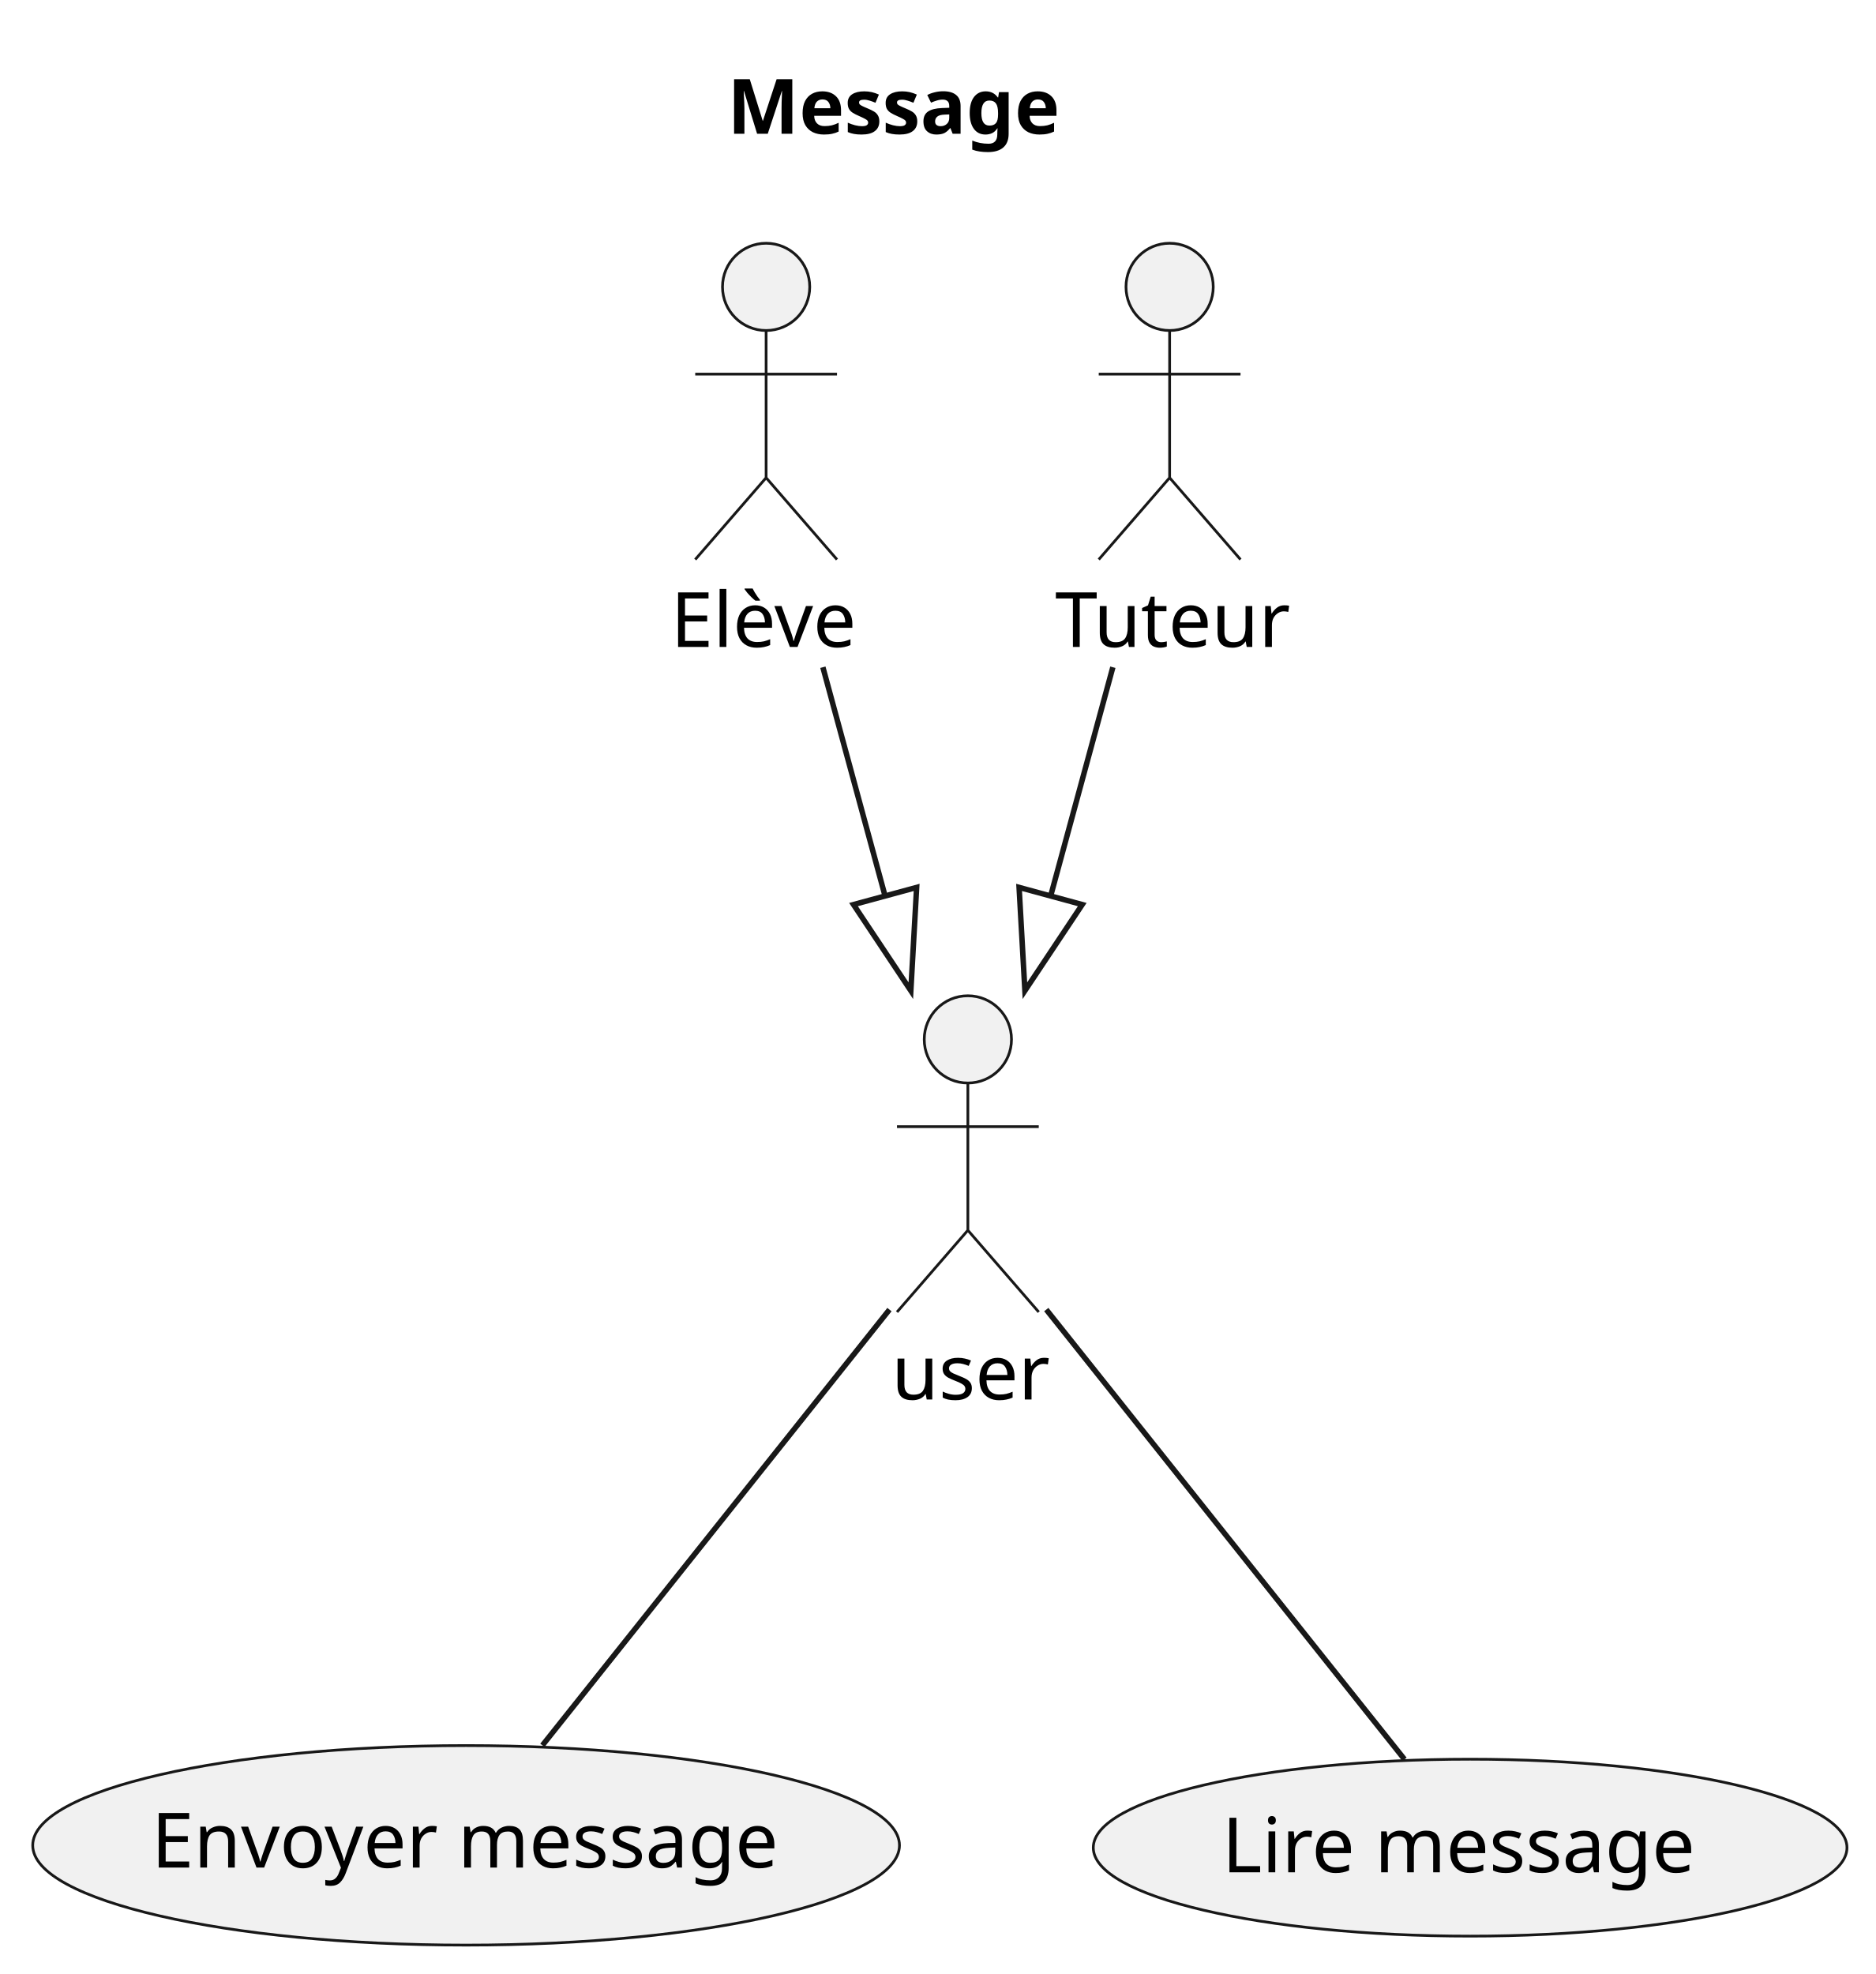
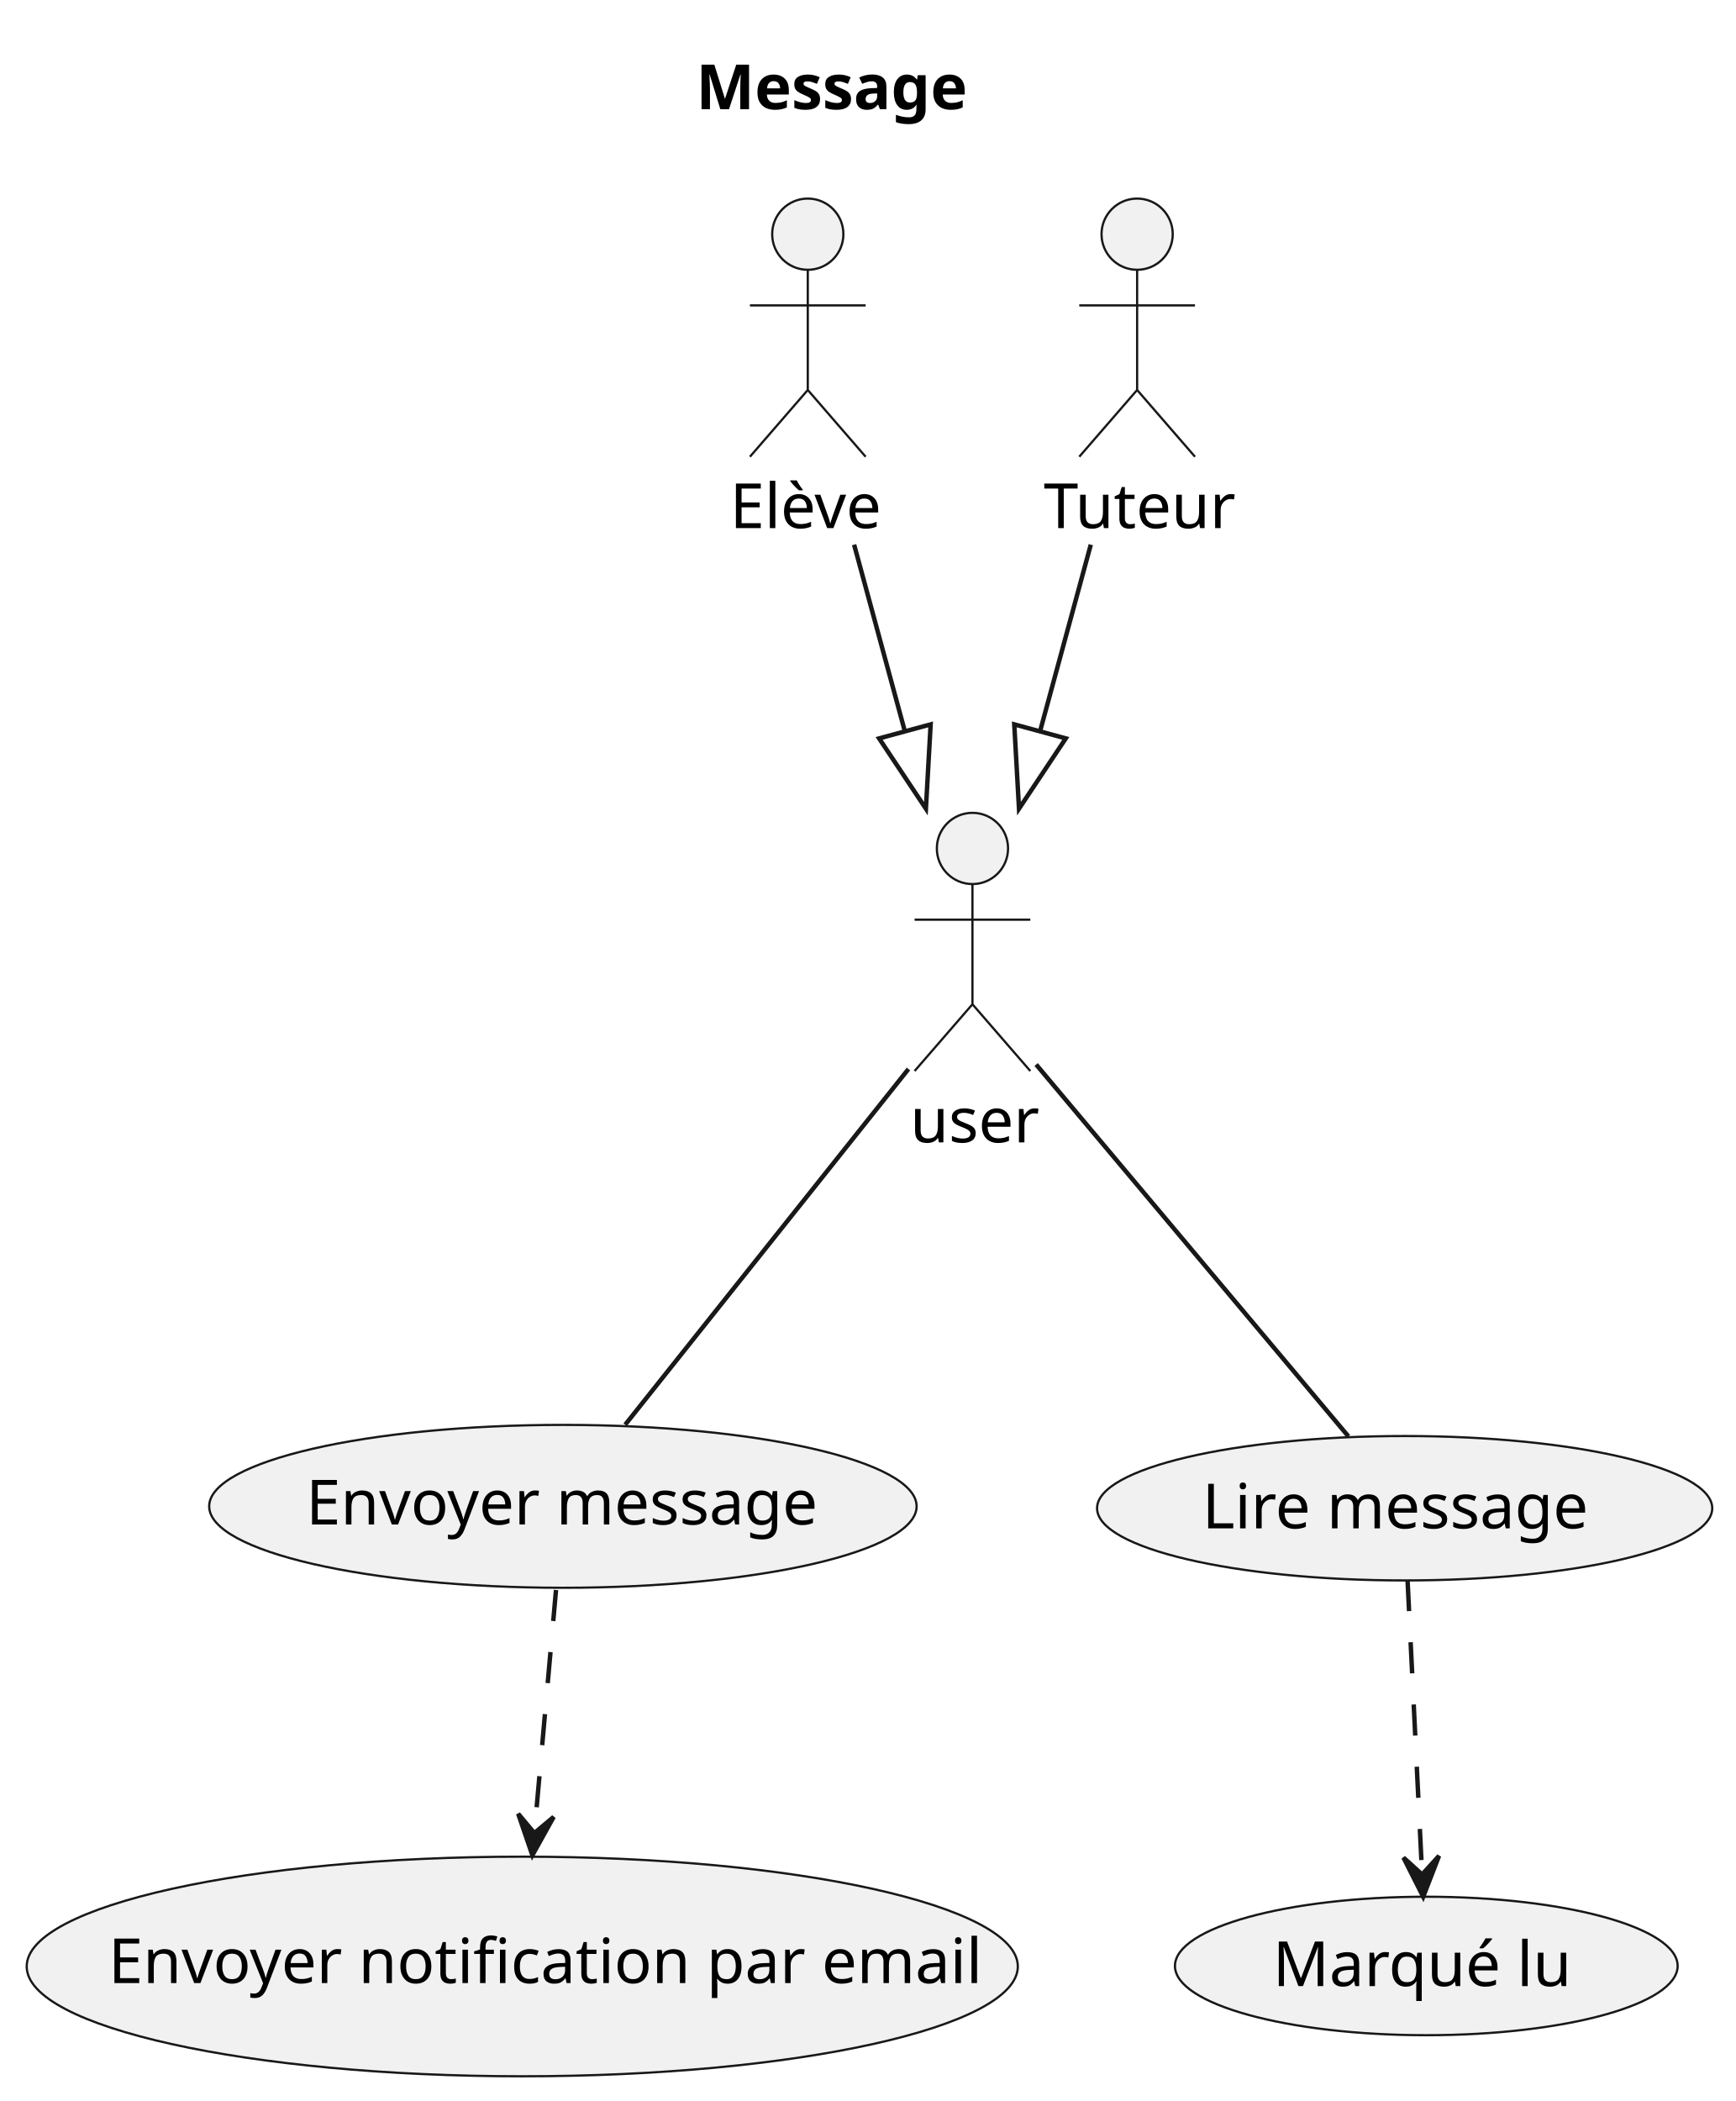
- <svg xmlns="http://www.w3.org/2000/svg" contentStyleType="text/css" height="362px" preserveAspectRatio="none" style="width:344px;height:362px;background:#FFFFFF;" version="1.1" viewBox="0 0 344 362" width="344px" zoomAndPan="magnify">
+ <svg xmlns="http://www.w3.org/2000/svg" contentStyleType="text/css" height="472px" preserveAspectRatio="none" style="width:390px;height:472px;background:#FFFFFF;" version="1.1" viewBox="0 0 390 472" width="390px" zoomAndPan="magnify">
  <defs />
  <g>
-     <text fill="#000000" font-family="sans-serif" font-size="14" font-weight="bold" lengthAdjust="spacing" textLength="64" x="133.362" y="24.533">Message</text>
+     <text fill="#000000" font-family="sans-serif" font-size="14" font-weight="bold" lengthAdjust="spacing" textLength="64" x="156.362" y="24.533">Message</text>
    <g id="elem_student">
-       <ellipse cx="140.5" cy="52.609" fill="#F1F1F1" rx="8" ry="8" style="stroke:#181818;stroke-width:0.5;" />
-       <path d="M140.5,60.609 L140.5,87.609 M127.5,68.609 L153.5,68.609 M140.5,87.609 L127.5,102.609 M140.5,87.609 L153.5,102.609 " fill="none" style="stroke:#181818;stroke-width:0.5;" />
-       <text fill="#000000" font-family="sans-serif" font-size="14" lengthAdjust="spacing" textLength="35" x="123" y="118.643">Elève</text>
+       <ellipse cx="181.5" cy="52.609" fill="#F1F1F1" rx="8" ry="8" style="stroke:#181818;stroke-width:0.5;" />
+       <path d="M181.5,60.609 L181.5,87.609 M168.5,68.609 L194.5,68.609 M181.5,87.609 L168.5,102.609 M181.5,87.609 L194.5,102.609 " fill="none" style="stroke:#181818;stroke-width:0.5;" />
+       <text fill="#000000" font-family="sans-serif" font-size="14" lengthAdjust="spacing" textLength="35" x="164" y="118.643">Elève</text>
    </g>
    <g id="elem_tutor">
-       <ellipse cx="214.5" cy="52.609" fill="#F1F1F1" rx="8" ry="8" style="stroke:#181818;stroke-width:0.5;" />
-       <path d="M214.5,60.609 L214.5,87.609 M201.5,68.609 L227.5,68.609 M214.5,87.609 L201.5,102.609 M214.5,87.609 L227.5,102.609 " fill="none" style="stroke:#181818;stroke-width:0.5;" />
-       <text fill="#000000" font-family="sans-serif" font-size="14" lengthAdjust="spacing" textLength="42" x="193.5" y="118.643">Tuteur</text>
+       <ellipse cx="255.5" cy="52.609" fill="#F1F1F1" rx="8" ry="8" style="stroke:#181818;stroke-width:0.5;" />
+       <path d="M255.5,60.609 L255.5,87.609 M242.5,68.609 L268.5,68.609 M255.5,87.609 L242.5,102.609 M255.5,87.609 L268.5,102.609 " fill="none" style="stroke:#181818;stroke-width:0.5;" />
+       <text fill="#000000" font-family="sans-serif" font-size="14" lengthAdjust="spacing" textLength="42" x="234.5" y="118.643">Tuteur</text>
    </g>
    <g id="elem_send_message">
-       <ellipse cx="85.478" cy="338.405" fill="#F1F1F1" rx="79.478" ry="18.296" style="stroke:#181818;stroke-width:0.5;" />
-       <text fill="#000000" font-family="sans-serif" font-size="14" lengthAdjust="spacing" textLength="113" x="27.756" y="342.48">Envoyer message</text>
+       <ellipse cx="126.478" cy="338.405" fill="#F1F1F1" rx="79.478" ry="18.296" style="stroke:#181818;stroke-width:0.5;" />
+       <text fill="#000000" font-family="sans-serif" font-size="14" lengthAdjust="spacing" textLength="113" x="68.756" y="342.48">Envoyer message</text>
    </g>
    <g id="elem_read_message">
-       <ellipse cx="269.612" cy="338.832" fill="#F1F1F1" rx="69.112" ry="16.222" style="stroke:#181818;stroke-width:0.5;" />
-       <text fill="#000000" font-family="sans-serif" font-size="14" lengthAdjust="spacing" textLength="85" x="224.112" y="343.348">Lire message</text>
+       <ellipse cx="315.612" cy="338.832" fill="#F1F1F1" rx="69.112" ry="16.222" style="stroke:#181818;stroke-width:0.5;" />
+       <text fill="#000000" font-family="sans-serif" font-size="14" lengthAdjust="spacing" textLength="85" x="270.112" y="343.348">Lire message</text>
+     </g>
+     <g id="elem_set_read_message">
+       <ellipse cx="320.474" cy="441.665" fill="#F1F1F1" rx="56.474" ry="15.555" style="stroke:#181818;stroke-width:0.5;" />
+       <text fill="#000000" font-family="sans-serif" font-size="14" lengthAdjust="spacing" textLength="63" x="285.974" y="446.181">Marqué lu</text>
+     </g>
+     <g id="elem_send_email_notification">
+       <ellipse cx="117.347" cy="441.779" fill="#F1F1F1" rx="111.347" ry="24.669" style="stroke:#181818;stroke-width:0.5;" />
+       <text fill="#000000" font-family="sans-serif" font-size="14" lengthAdjust="spacing" textLength="186" x="24.347" y="445.507">Envoyer notification par email</text>
    </g>
    <g id="elem_user">
-       <ellipse cx="177.5" cy="190.609" fill="#F1F1F1" rx="8" ry="8" style="stroke:#181818;stroke-width:0.5;" />
-       <path d="M177.5,198.609 L177.5,225.609 M164.5,206.609 L190.5,206.609 M177.5,225.609 L164.5,240.609 M177.5,225.609 L190.5,240.609 " fill="none" style="stroke:#181818;stroke-width:0.5;" />
-       <text fill="#000000" font-family="sans-serif" font-size="14" lengthAdjust="spacing" textLength="28" x="163.5" y="256.643">user</text>
+       <ellipse cx="218.5" cy="190.609" fill="#F1F1F1" rx="8" ry="8" style="stroke:#181818;stroke-width:0.5;" />
+       <path d="M218.5,198.609 L218.5,225.609 M205.5,206.609 L231.5,206.609 M218.5,225.609 L205.5,240.609 M218.5,225.609 L231.5,240.609 " fill="none" style="stroke:#181818;stroke-width:0.5;" />
+       <text fill="#000000" font-family="sans-serif" font-size="14" lengthAdjust="spacing" textLength="28" x="204.5" y="256.643">user</text>
    </g>
    <g id="link_student_user">
-       <path d="M150.91,122.359 C155.95,140.899 157.267,145.74 162.317,164.31 " fill="none" id="student-to-user" style="stroke:#181818;stroke-width:1.0;" />
-       <polygon fill="none" points="167.04,181.679,168.106,162.736,156.527,165.885,167.04,181.679" style="stroke:#181818;stroke-width:1.0;" />
+       <path d="M191.91,122.359 C196.95,140.899 198.267,145.74 203.317,164.31 " fill="none" id="student-to-user" style="stroke:#181818;stroke-width:1.0;" />
+       <polygon fill="none" points="208.04,181.679,209.106,162.736,197.527,165.885,208.04,181.679" style="stroke:#181818;stroke-width:1.0;" />
    </g>
    <g id="link_tutor_user">
-       <path d="M204.09,122.359 C199.05,140.899 197.733,145.74 192.683,164.31 " fill="none" id="tutor-to-user" style="stroke:#181818;stroke-width:1.0;" />
-       <polygon fill="none" points="187.96,181.679,198.473,165.885,186.894,162.736,187.96,181.679" style="stroke:#181818;stroke-width:1.0;" />
+       <path d="M245.09,122.359 C240.05,140.899 238.733,145.74 233.683,164.31 " fill="none" id="tutor-to-user" style="stroke:#181818;stroke-width:1.0;" />
+       <polygon fill="none" points="228.96,181.679,239.473,165.885,227.894,162.736,228.96,181.679" style="stroke:#181818;stroke-width:1.0;" />
    </g>
    <g id="link_user_send_message">
-       <path d="M163.12,240.159 C145.74,261.979 116.68,298.469 99.47,320.069 " fill="none" id="user-send_message" style="stroke:#181818;stroke-width:1.0;" />
+       <path d="M204.12,240.159 C186.74,261.979 157.68,298.469 140.47,320.069 " fill="none" id="user-send_message" style="stroke:#181818;stroke-width:1.0;" />
    </g>
    <g id="link_user_read_message">
-       <path d="M191.88,240.159 C209.97,262.869 240.71,301.469 257.57,322.629 " fill="none" id="user-read_message" style="stroke:#181818;stroke-width:1.0;" />
+       <path d="M232.81,239.149 C251.78,261.739 284.96,301.239 302.98,322.699 " fill="none" id="user-read_message" style="stroke:#181818;stroke-width:1.0;" />
+     </g>
+     <g id="link_send_message_send_email_notification">
+       <path d="M124.93,357.199 C123.46,373.709 121.783,392.533 120.153,410.813 " fill="none" id="send_message-to-send_email_notification" style="stroke:#181818;stroke-width:1.0;stroke-dasharray:7.0,7.0;" />
+       <polygon fill="#181818" points="119.62,416.789,124.403,408.18,120.064,411.809,116.435,407.47,119.62,416.789" style="stroke:#181818;stroke-width:1.0;" />
+     </g>
+     <g id="link_read_message_set_read_message">
+       <path d="M316.26,354.949 C317.22,374.259 318.555,401.207 319.485,420.117 " fill="none" id="read_message-to-set_read_message" style="stroke:#181818;stroke-width:1.0;stroke-dasharray:7.0,7.0;" />
+       <polygon fill="#181818" points="319.78,426.109,323.333,416.924,319.534,421.115,315.343,417.317,319.78,426.109" style="stroke:#181818;stroke-width:1.0;" />
    </g>
  </g>
</svg>
